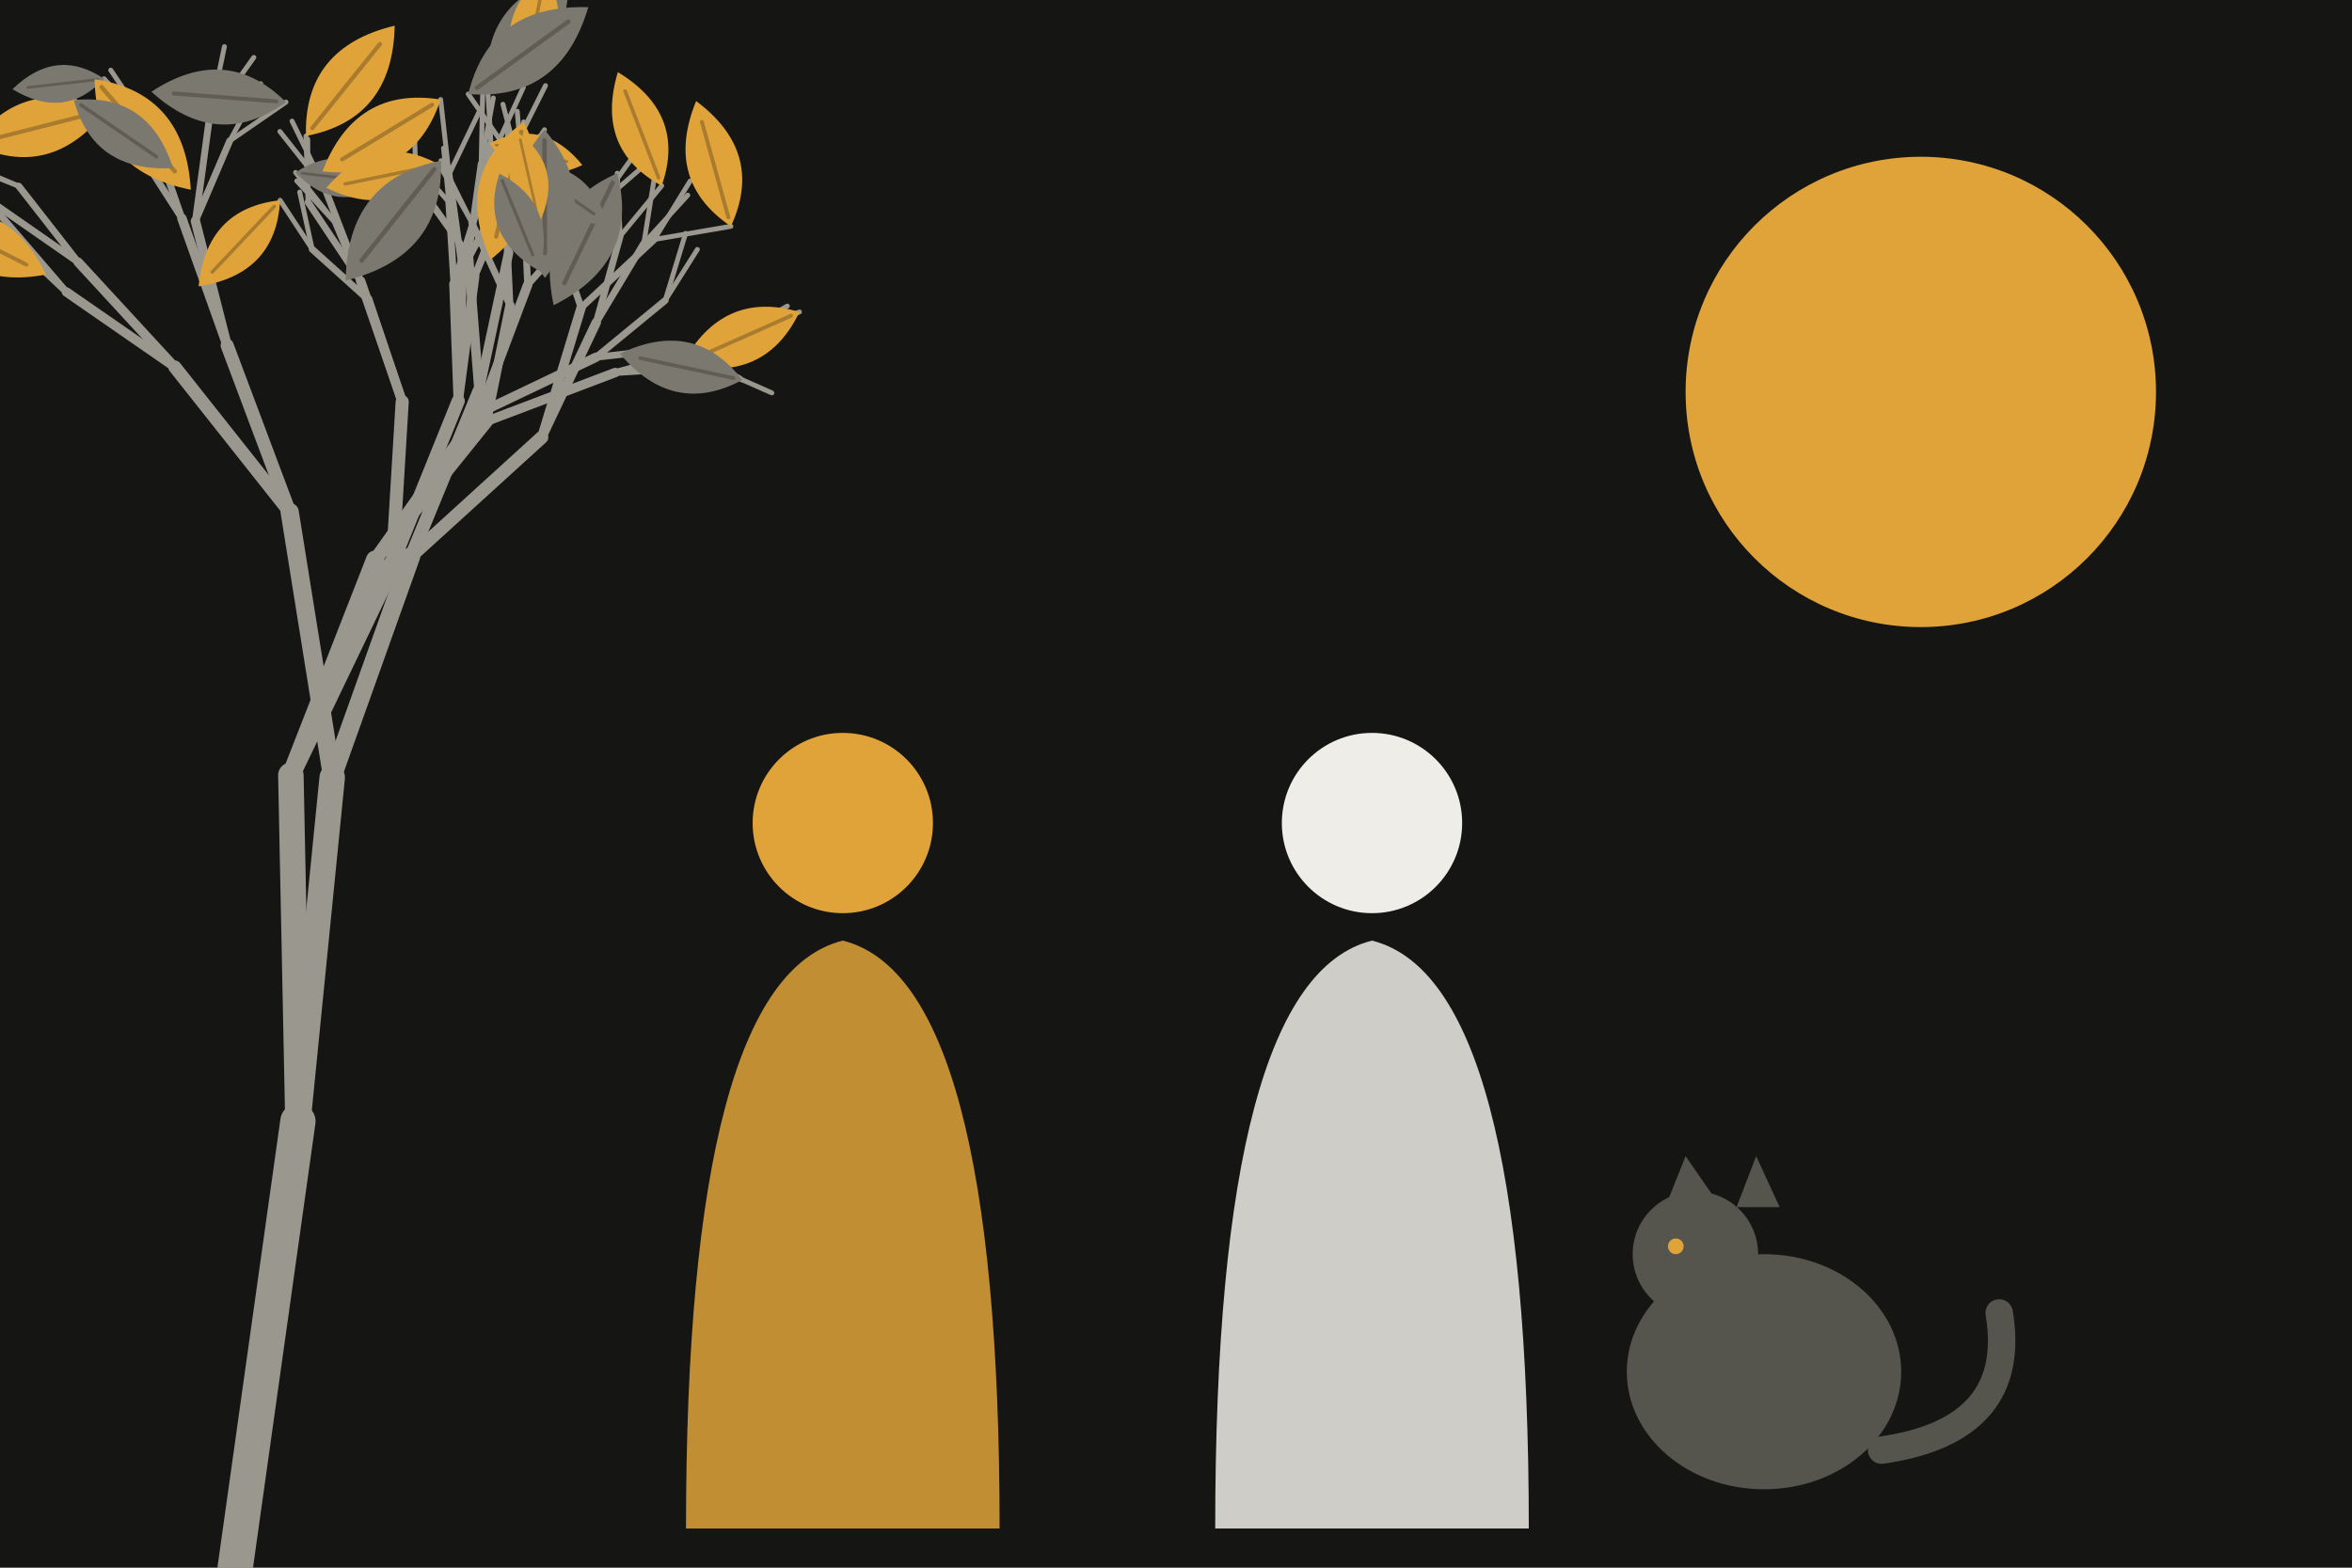
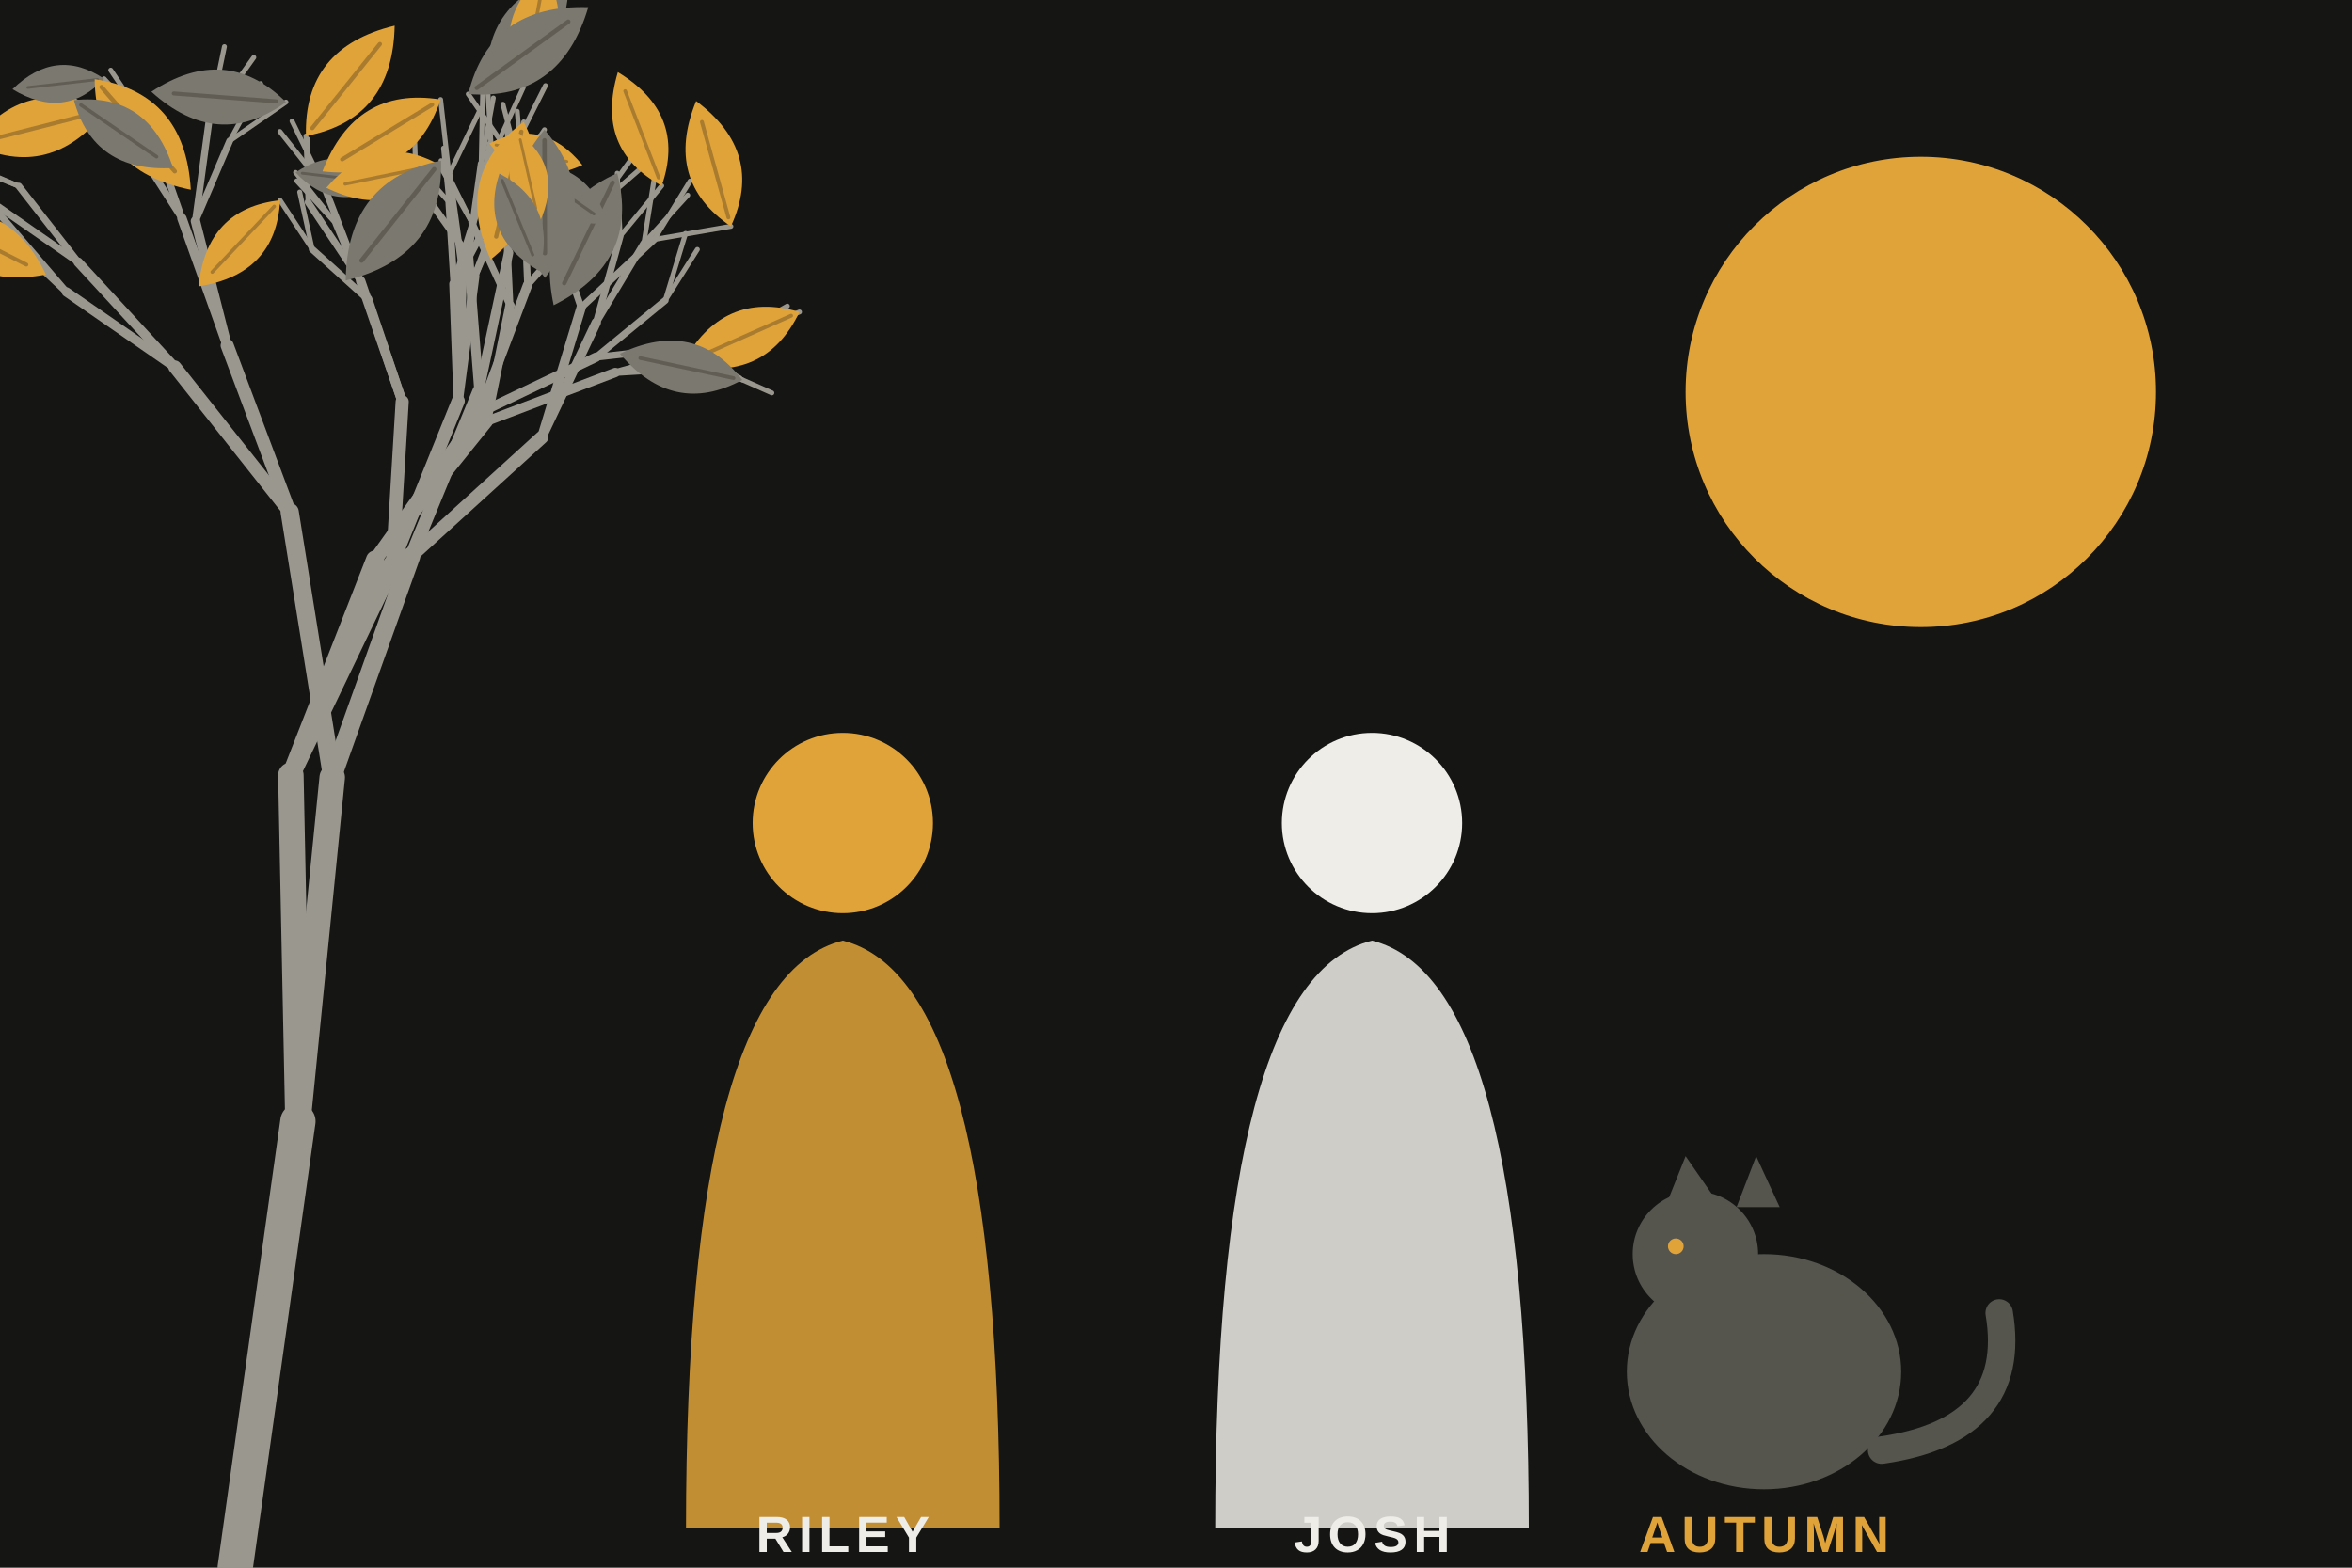
<svg xmlns="http://www.w3.org/2000/svg" viewBox="0 0 1200 800" role="img">
  <rect width="1200" height="800" fill="#151513" />
  <circle cx="980" cy="200" r="120" fill="#e0a33a" />
  <line x1="120.0" y1="800.0" x2="152.0" y2="572.2" stroke="#9a978e" stroke-width="18.0" stroke-linecap="round" />
  <line x1="152.0" y1="572.2" x2="169.5" y2="396.7" stroke="#9a978e" stroke-width="13.0" stroke-linecap="round" />
  <line x1="169.5" y1="396.7" x2="209.8" y2="283.8" stroke="#9a978e" stroke-width="9.3" stroke-linecap="round" />
  <line x1="209.8" y1="283.8" x2="244.4" y2="199.6" stroke="#9a978e" stroke-width="6.7" stroke-linecap="round" />
  <line x1="244.4" y1="199.6" x2="239.0" y2="130.3" stroke="#9a978e" stroke-width="4.8" stroke-linecap="round" />
  <line x1="239.0" y1="130.3" x2="245.5" y2="83.6" stroke="#9a978e" stroke-width="3.5" stroke-linecap="round" />
  <line x1="245.5" y1="83.6" x2="251.7" y2="50.0" stroke="#9a978e" stroke-width="2.5" stroke-linecap="round" />
  <line x1="245.5" y1="83.6" x2="246.3" y2="45.8" stroke="#9a978e" stroke-width="2.5" stroke-linecap="round" />
  <line x1="239.0" y1="130.3" x2="212.3" y2="92.8" stroke="#9a978e" stroke-width="3.5" stroke-linecap="round" />
  <line x1="212.3" y1="92.8" x2="211.2" y2="59.8" stroke="#9a978e" stroke-width="2.5" stroke-linecap="round" />
  <line x1="212.3" y1="92.8" x2="184.6" y2="75.6" stroke="#9a978e" stroke-width="2.5" stroke-linecap="round" />
  <line x1="244.4" y1="199.6" x2="259.5" y2="129.0" stroke="#9a978e" stroke-width="4.8" stroke-linecap="round" />
  <line x1="259.5" y1="129.0" x2="250.9" y2="79.8" stroke="#9a978e" stroke-width="3.5" stroke-linecap="round" />
  <line x1="250.9" y1="79.8" x2="248.7" y2="43.2" stroke="#9a978e" stroke-width="2.5" stroke-linecap="round" />
  <line x1="250.9" y1="79.8" x2="267.0" y2="44.6" stroke="#9a978e" stroke-width="2.5" stroke-linecap="round" />
  <line x1="259.5" y1="129.0" x2="260.5" y2="79.2" stroke="#9a978e" stroke-width="3.5" stroke-linecap="round" />
  <line x1="260.5" y1="79.2" x2="278.3" y2="43.7" stroke="#9a978e" stroke-width="2.5" stroke-linecap="round" />
  <line x1="260.5" y1="79.2" x2="238.9" y2="48.0" stroke="#9a978e" stroke-width="2.5" stroke-linecap="round" />
  <line x1="209.8" y1="283.8" x2="276.4" y2="223.2" stroke="#9a978e" stroke-width="6.7" stroke-linecap="round" />
  <line x1="276.4" y1="223.2" x2="304.2" y2="164.6" stroke="#9a978e" stroke-width="4.8" stroke-linecap="round" />
  <line x1="304.2" y1="164.6" x2="316.4" y2="120.5" stroke="#9a978e" stroke-width="3.5" stroke-linecap="round" />
  <line x1="316.4" y1="120.5" x2="337.6" y2="94.8" stroke="#9a978e" stroke-width="2.5" stroke-linecap="round" />
  <line x1="316.4" y1="120.5" x2="314.9" y2="88.4" stroke="#9a978e" stroke-width="2.5" stroke-linecap="round" />
  <line x1="304.2" y1="164.6" x2="328.5" y2="124.1" stroke="#9a978e" stroke-width="3.5" stroke-linecap="round" />
  <line x1="328.5" y1="124.1" x2="350.9" y2="99.6" stroke="#9a978e" stroke-width="2.5" stroke-linecap="round" />
  <line x1="328.5" y1="124.1" x2="334.2" y2="88.5" stroke="#9a978e" stroke-width="2.5" stroke-linecap="round" />
  <line x1="276.4" y1="223.2" x2="296.5" y2="157.0" stroke="#9a978e" stroke-width="4.8" stroke-linecap="round" />
  <line x1="296.5" y1="157.0" x2="333.8" y2="122.2" stroke="#9a978e" stroke-width="3.5" stroke-linecap="round" />
  <line x1="333.8" y1="122.2" x2="372.9" y2="115.5" stroke="#9a978e" stroke-width="2.5" stroke-linecap="round" />
  <line x1="333.8" y1="122.2" x2="352.1" y2="92.4" stroke="#9a978e" stroke-width="2.5" stroke-linecap="round" />
  <line x1="296.5" y1="157.0" x2="279.2" y2="106.6" stroke="#9a978e" stroke-width="3.5" stroke-linecap="round" />
  <line x1="279.2" y1="106.6" x2="259.0" y2="69.4" stroke="#9a978e" stroke-width="2.5" stroke-linecap="round" />
  <line x1="279.2" y1="106.6" x2="275.3" y2="69.5" stroke="#9a978e" stroke-width="2.5" stroke-linecap="round" />
  <line x1="169.5" y1="396.7" x2="147.8" y2="261.3" stroke="#9a978e" stroke-width="9.3" stroke-linecap="round" />
  <line x1="147.8" y1="261.3" x2="89.2" y2="187.3" stroke="#9a978e" stroke-width="6.7" stroke-linecap="round" />
  <line x1="89.2" y1="187.3" x2="39.9" y2="133.8" stroke="#9a978e" stroke-width="4.8" stroke-linecap="round" />
  <line x1="39.9" y1="133.8" x2="9.6" y2="95.0" stroke="#9a978e" stroke-width="3.5" stroke-linecap="round" />
  <line x1="9.6" y1="95.0" x2="-26.9" y2="80.6" stroke="#9a978e" stroke-width="2.5" stroke-linecap="round" />
  <line x1="9.6" y1="95.0" x2="-21.5" y2="81.7" stroke="#9a978e" stroke-width="2.5" stroke-linecap="round" />
  <line x1="39.9" y1="133.8" x2="-5.5" y2="102.2" stroke="#9a978e" stroke-width="3.5" stroke-linecap="round" />
  <line x1="-5.5" y1="102.2" x2="-24.5" y2="66.8" stroke="#9a978e" stroke-width="2.5" stroke-linecap="round" />
  <line x1="-5.5" y1="102.2" x2="-40.5" y2="78.0" stroke="#9a978e" stroke-width="2.5" stroke-linecap="round" />
  <line x1="89.2" y1="187.3" x2="33.9" y2="149.0" stroke="#9a978e" stroke-width="4.8" stroke-linecap="round" />
  <line x1="33.9" y1="149.0" x2="-2.8" y2="114.5" stroke="#9a978e" stroke-width="3.5" stroke-linecap="round" />
  <line x1="-2.8" y1="114.5" x2="-36.5" y2="109.7" stroke="#9a978e" stroke-width="2.5" stroke-linecap="round" />
  <line x1="-2.8" y1="114.5" x2="-39.7" y2="104.1" stroke="#9a978e" stroke-width="2.5" stroke-linecap="round" />
  <line x1="33.9" y1="149.0" x2="-1.0" y2="108.4" stroke="#9a978e" stroke-width="3.5" stroke-linecap="round" />
  <line x1="-1.0" y1="108.4" x2="-13.9" y2="73.5" stroke="#9a978e" stroke-width="2.5" stroke-linecap="round" />
  <line x1="-1.0" y1="108.4" x2="-15.9" y2="68.4" stroke="#9a978e" stroke-width="2.5" stroke-linecap="round" />
  <line x1="147.8" y1="261.3" x2="115.9" y2="176.3" stroke="#9a978e" stroke-width="6.7" stroke-linecap="round" />
  <line x1="115.9" y1="176.3" x2="99.7" y2="112.8" stroke="#9a978e" stroke-width="4.8" stroke-linecap="round" />
  <line x1="99.7" y1="112.8" x2="117.2" y2="71.9" stroke="#9a978e" stroke-width="3.5" stroke-linecap="round" />
  <line x1="117.2" y1="71.9" x2="133.0" y2="42.7" stroke="#9a978e" stroke-width="2.5" stroke-linecap="round" />
  <line x1="117.2" y1="71.9" x2="145.9" y2="52.1" stroke="#9a978e" stroke-width="2.5" stroke-linecap="round" />
  <line x1="99.7" y1="112.8" x2="106.7" y2="61.3" stroke="#9a978e" stroke-width="3.5" stroke-linecap="round" />
  <line x1="106.7" y1="61.3" x2="129.5" y2="29.3" stroke="#9a978e" stroke-width="2.5" stroke-linecap="round" />
  <line x1="106.7" y1="61.3" x2="114.5" y2="23.8" stroke="#9a978e" stroke-width="2.5" stroke-linecap="round" />
  <line x1="115.9" y1="176.3" x2="92.8" y2="111.4" stroke="#9a978e" stroke-width="4.8" stroke-linecap="round" />
  <line x1="92.8" y1="111.4" x2="77.1" y2="66.4" stroke="#9a978e" stroke-width="3.5" stroke-linecap="round" />
  <line x1="77.1" y1="66.4" x2="53.1" y2="40.2" stroke="#9a978e" stroke-width="2.5" stroke-linecap="round" />
  <line x1="77.1" y1="66.4" x2="56.5" y2="35.8" stroke="#9a978e" stroke-width="2.5" stroke-linecap="round" />
  <line x1="92.8" y1="111.4" x2="66.3" y2="70.2" stroke="#9a978e" stroke-width="3.5" stroke-linecap="round" />
  <line x1="66.3" y1="70.2" x2="48.3" y2="40.4" stroke="#9a978e" stroke-width="2.5" stroke-linecap="round" />
  <line x1="66.3" y1="70.2" x2="37.7" y2="51.1" stroke="#9a978e" stroke-width="2.5" stroke-linecap="round" />
  <line x1="152.0" y1="572.2" x2="148.4" y2="395.6" stroke="#9a978e" stroke-width="13.0" stroke-linecap="round" />
  <line x1="148.4" y1="395.6" x2="200.2" y2="287.8" stroke="#9a978e" stroke-width="9.3" stroke-linecap="round" />
  <line x1="200.2" y1="287.8" x2="205.2" y2="205.0" stroke="#9a978e" stroke-width="6.7" stroke-linecap="round" />
  <line x1="205.2" y1="205.0" x2="184.0" y2="143.4" stroke="#9a978e" stroke-width="4.8" stroke-linecap="round" />
  <line x1="184.0" y1="143.4" x2="157.2" y2="103.2" stroke="#9a978e" stroke-width="3.5" stroke-linecap="round" />
  <line x1="157.2" y1="103.2" x2="156.1" y2="69.4" stroke="#9a978e" stroke-width="2.5" stroke-linecap="round" />
  <line x1="157.2" y1="103.2" x2="157.0" y2="71.0" stroke="#9a978e" stroke-width="2.5" stroke-linecap="round" />
  <line x1="184.0" y1="143.4" x2="165.8" y2="96.2" stroke="#9a978e" stroke-width="3.5" stroke-linecap="round" />
  <line x1="165.8" y1="96.2" x2="142.8" y2="67.1" stroke="#9a978e" stroke-width="2.5" stroke-linecap="round" />
  <line x1="165.8" y1="96.2" x2="149.0" y2="61.8" stroke="#9a978e" stroke-width="2.5" stroke-linecap="round" />
  <line x1="205.2" y1="205.0" x2="187.6" y2="152.7" stroke="#9a978e" stroke-width="4.8" stroke-linecap="round" />
  <line x1="187.6" y1="152.7" x2="171.4" y2="114.1" stroke="#9a978e" stroke-width="3.5" stroke-linecap="round" />
  <line x1="171.4" y1="114.1" x2="151.4" y2="92.3" stroke="#9a978e" stroke-width="2.5" stroke-linecap="round" />
  <line x1="171.4" y1="114.1" x2="150.8" y2="88.0" stroke="#9a978e" stroke-width="2.5" stroke-linecap="round" />
  <line x1="187.6" y1="152.7" x2="159.3" y2="127.2" stroke="#9a978e" stroke-width="3.5" stroke-linecap="round" />
  <line x1="159.3" y1="127.2" x2="152.9" y2="98.0" stroke="#9a978e" stroke-width="2.5" stroke-linecap="round" />
  <line x1="159.3" y1="127.2" x2="142.9" y2="102.2" stroke="#9a978e" stroke-width="2.5" stroke-linecap="round" />
  <line x1="200.2" y1="287.8" x2="233.8" y2="204.6" stroke="#9a978e" stroke-width="6.7" stroke-linecap="round" />
  <line x1="233.8" y1="204.6" x2="231.6" y2="144.9" stroke="#9a978e" stroke-width="4.8" stroke-linecap="round" />
  <line x1="231.6" y1="144.9" x2="229.0" y2="103.1" stroke="#9a978e" stroke-width="3.5" stroke-linecap="round" />
  <line x1="229.0" y1="103.1" x2="226.3" y2="75.6" stroke="#9a978e" stroke-width="2.5" stroke-linecap="round" />
  <line x1="229.0" y1="103.1" x2="209.2" y2="80.7" stroke="#9a978e" stroke-width="2.5" stroke-linecap="round" />
  <line x1="231.6" y1="144.9" x2="244.1" y2="104.9" stroke="#9a978e" stroke-width="3.5" stroke-linecap="round" />
  <line x1="244.1" y1="104.9" x2="267.4" y2="84.4" stroke="#9a978e" stroke-width="2.5" stroke-linecap="round" />
  <line x1="244.1" y1="104.9" x2="249.7" y2="73.2" stroke="#9a978e" stroke-width="2.5" stroke-linecap="round" />
  <line x1="233.8" y1="204.6" x2="235.9" y2="137.7" stroke="#9a978e" stroke-width="4.8" stroke-linecap="round" />
  <line x1="235.9" y1="137.7" x2="259.0" y2="94.3" stroke="#9a978e" stroke-width="3.5" stroke-linecap="round" />
  <line x1="259.0" y1="94.3" x2="267.2" y2="62.2" stroke="#9a978e" stroke-width="2.5" stroke-linecap="round" />
  <line x1="259.0" y1="94.3" x2="277.8" y2="66.2" stroke="#9a978e" stroke-width="2.5" stroke-linecap="round" />
  <line x1="235.9" y1="137.7" x2="229.1" y2="89.0" stroke="#9a978e" stroke-width="3.5" stroke-linecap="round" />
  <line x1="229.1" y1="89.0" x2="245.2" y2="55.5" stroke="#9a978e" stroke-width="2.5" stroke-linecap="round" />
  <line x1="229.1" y1="89.0" x2="224.8" y2="50.8" stroke="#9a978e" stroke-width="2.5" stroke-linecap="round" />
  <line x1="233.8" y1="204.6" x2="242.2" y2="141.0" stroke="#9a978e" stroke-width="4.8" stroke-linecap="round" />
  <line x1="242.2" y1="141.0" x2="259.1" y2="96.8" stroke="#9a978e" stroke-width="3.5" stroke-linecap="round" />
  <line x1="259.1" y1="96.8" x2="258.9" y2="62.8" stroke="#9a978e" stroke-width="2.5" stroke-linecap="round" />
  <line x1="259.1" y1="96.8" x2="282.5" y2="73.8" stroke="#9a978e" stroke-width="2.5" stroke-linecap="round" />
  <line x1="242.2" y1="141.0" x2="259.0" y2="101.6" stroke="#9a978e" stroke-width="3.5" stroke-linecap="round" />
  <line x1="259.0" y1="101.6" x2="286.3" y2="84.3" stroke="#9a978e" stroke-width="2.5" stroke-linecap="round" />
  <line x1="259.0" y1="101.6" x2="264.7" y2="68.0" stroke="#9a978e" stroke-width="2.5" stroke-linecap="round" />
  <line x1="148.4" y1="395.6" x2="191.4" y2="285.6" stroke="#9a978e" stroke-width="9.3" stroke-linecap="round" />
  <line x1="191.4" y1="285.6" x2="248.2" y2="215.0" stroke="#9a978e" stroke-width="6.7" stroke-linecap="round" />
  <line x1="248.2" y1="215.0" x2="260.2" y2="155.9" stroke="#9a978e" stroke-width="4.8" stroke-linecap="round" />
  <line x1="260.2" y1="155.9" x2="258.3" y2="115.7" stroke="#9a978e" stroke-width="3.5" stroke-linecap="round" />
  <line x1="258.3" y1="115.7" x2="253.3" y2="86.5" stroke="#9a978e" stroke-width="2.5" stroke-linecap="round" />
  <line x1="258.3" y1="115.7" x2="254.8" y2="88.6" stroke="#9a978e" stroke-width="2.5" stroke-linecap="round" />
  <line x1="260.2" y1="155.9" x2="240.7" y2="113.5" stroke="#9a978e" stroke-width="3.5" stroke-linecap="round" />
  <line x1="240.7" y1="113.5" x2="224.1" y2="84.0" stroke="#9a978e" stroke-width="2.5" stroke-linecap="round" />
  <line x1="240.7" y1="113.5" x2="225.0" y2="82.0" stroke="#9a978e" stroke-width="2.5" stroke-linecap="round" />
  <line x1="248.2" y1="215.0" x2="313.9" y2="190.1" stroke="#9a978e" stroke-width="4.8" stroke-linecap="round" />
  <line x1="313.9" y1="190.1" x2="363.5" y2="187.1" stroke="#9a978e" stroke-width="3.5" stroke-linecap="round" />
  <line x1="363.5" y1="187.1" x2="392.8" y2="171.1" stroke="#9a978e" stroke-width="2.5" stroke-linecap="round" />
  <line x1="363.5" y1="187.1" x2="393.8" y2="200.5" stroke="#9a978e" stroke-width="2.5" stroke-linecap="round" />
  <line x1="313.9" y1="190.1" x2="367.2" y2="175.4" stroke="#9a978e" stroke-width="3.5" stroke-linecap="round" />
  <line x1="367.2" y1="175.4" x2="401.7" y2="156.2" stroke="#9a978e" stroke-width="2.5" stroke-linecap="round" />
  <line x1="367.2" y1="175.4" x2="407.9" y2="159.2" stroke="#9a978e" stroke-width="2.5" stroke-linecap="round" />
  <line x1="191.4" y1="285.6" x2="244.6" y2="210.7" stroke="#9a978e" stroke-width="6.7" stroke-linecap="round" />
  <line x1="244.6" y1="210.7" x2="304.1" y2="182.3" stroke="#9a978e" stroke-width="4.8" stroke-linecap="round" />
  <line x1="304.1" y1="182.3" x2="348.5" y2="177.3" stroke="#9a978e" stroke-width="3.5" stroke-linecap="round" />
  <line x1="348.5" y1="177.3" x2="378.7" y2="193.9" stroke="#9a978e" stroke-width="2.5" stroke-linecap="round" />
  <line x1="348.5" y1="177.3" x2="377.4" y2="192.8" stroke="#9a978e" stroke-width="2.5" stroke-linecap="round" />
  <line x1="304.1" y1="182.3" x2="339.4" y2="153.3" stroke="#9a978e" stroke-width="3.5" stroke-linecap="round" />
  <line x1="339.4" y1="153.3" x2="355.8" y2="127.3" stroke="#9a978e" stroke-width="2.5" stroke-linecap="round" />
  <line x1="339.4" y1="153.3" x2="349.8" y2="119.1" stroke="#9a978e" stroke-width="2.5" stroke-linecap="round" />
  <line x1="244.6" y1="210.7" x2="269.2" y2="145.4" stroke="#9a978e" stroke-width="4.8" stroke-linecap="round" />
  <line x1="269.2" y1="145.4" x2="267.0" y2="93.2" stroke="#9a978e" stroke-width="3.5" stroke-linecap="round" />
  <line x1="267.0" y1="93.2" x2="263.9" y2="56.8" stroke="#9a978e" stroke-width="2.5" stroke-linecap="round" />
  <line x1="267.0" y1="93.2" x2="256.6" y2="53.2" stroke="#9a978e" stroke-width="2.5" stroke-linecap="round" />
  <line x1="269.2" y1="145.4" x2="305.1" y2="104.9" stroke="#9a978e" stroke-width="3.5" stroke-linecap="round" />
  <line x1="305.1" y1="104.9" x2="336.8" y2="77.4" stroke="#9a978e" stroke-width="2.5" stroke-linecap="round" />
  <line x1="305.1" y1="104.9" x2="326.2" y2="75.4" stroke="#9a978e" stroke-width="2.5" stroke-linecap="round" />
  <g transform="translate(248.7 43.2) rotate(306.5) scale(0.83)">
    <path d="M0 0 Q40 -34 84 0 Q40 34 0 0Z" fill="#7a786f" />
    <path d="M6 0 L70 0" stroke="#2a1f16" stroke-opacity=".3" stroke-width="2.5" fill="none" stroke-linecap="round" />
  </g>
  <g transform="translate(267.0 44.6) rotate(280.7) scale(0.72)">
    <path d="M0 0 Q40 -34 84 0 Q40 34 0 0Z" fill="#e0a33a" />
    <path d="M6 0 L70 0" stroke="#2a1f16" stroke-opacity=".3" stroke-width="2.5" fill="none" stroke-linecap="round" />
  </g>
  <g transform="translate(238.9 48.0) rotate(324.1) scale(0.90)">
    <path d="M0 0 Q40 -34 84 0 Q40 34 0 0Z" fill="#7a786f" />
    <path d="M6 0 L70 0" stroke="#2a1f16" stroke-opacity=".3" stroke-width="2.5" fill="none" stroke-linecap="round" />
  </g>
  <g transform="translate(337.6 94.8) rotate(248.9) scale(0.74)">
    <path d="M0 0 Q40 -34 84 0 Q40 34 0 0Z" fill="#e0a33a" />
    <path d="M6 0 L70 0" stroke="#2a1f16" stroke-opacity=".3" stroke-width="2.5" fill="none" stroke-linecap="round" />
  </g>
  <g transform="translate(314.9 88.4) rotate(115.7) scale(0.89)">
    <path d="M0 0 Q40 -34 84 0 Q40 34 0 0Z" fill="#7a786f" />
    <path d="M6 0 L70 0" stroke="#2a1f16" stroke-opacity=".3" stroke-width="2.5" fill="none" stroke-linecap="round" />
  </g>
  <g transform="translate(372.9 115.5) rotate(254.5) scale(0.79)">
    <path d="M0 0 Q40 -34 84 0 Q40 34 0 0Z" fill="#e0a33a" />
    <path d="M6 0 L70 0" stroke="#2a1f16" stroke-opacity=".3" stroke-width="2.5" fill="none" stroke-linecap="round" />
  </g>
  <g transform="translate(-26.9 80.6) rotate(196.2) scale(0.86)">
    <path d="M0 0 Q40 -34 84 0 Q40 34 0 0Z" fill="#7a786f" />
    <path d="M6 0 L70 0" stroke="#2a1f16" stroke-opacity=".3" stroke-width="2.5" fill="none" stroke-linecap="round" />
  </g>
  <g transform="translate(-36.5 109.7) rotate(26.9) scale(0.80)">
    <path d="M0 0 Q40 -34 84 0 Q40 34 0 0Z" fill="#e0a33a" />
    <path d="M6 0 L70 0" stroke="#2a1f16" stroke-opacity=".3" stroke-width="2.5" fill="none" stroke-linecap="round" />
  </g>
  <g transform="translate(-13.9 73.5) rotate(345.7) scale(0.84)">
    <path d="M0 0 Q40 -34 84 0 Q40 34 0 0Z" fill="#e0a33a" />
    <path d="M6 0 L70 0" stroke="#2a1f16" stroke-opacity=".3" stroke-width="2.5" fill="none" stroke-linecap="round" />
  </g>
  <g transform="translate(145.9 52.1) rotate(184.4) scale(0.82)">
    <path d="M0 0 Q40 -34 84 0 Q40 34 0 0Z" fill="#7a786f" />
    <path d="M6 0 L70 0" stroke="#2a1f16" stroke-opacity=".3" stroke-width="2.5" fill="none" stroke-linecap="round" />
  </g>
  <g transform="translate(53.1 40.2) rotate(173.5) scale(0.56)">
    <path d="M0 0 Q40 -34 84 0 Q40 34 0 0Z" fill="#7a786f" />
    <path d="M6 0 L70 0" stroke="#2a1f16" stroke-opacity=".3" stroke-width="2.5" fill="none" stroke-linecap="round" />
  </g>
  <g transform="translate(48.3 40.4) rotate(49.0) scale(0.89)">
    <path d="M0 0 Q40 -34 84 0 Q40 34 0 0Z" fill="#e0a33a" />
    <path d="M6 0 L70 0" stroke="#2a1f16" stroke-opacity=".3" stroke-width="2.5" fill="none" stroke-linecap="round" />
  </g>
  <g transform="translate(37.7 51.1) rotate(34.4) scale(0.73)">
    <path d="M0 0 Q40 -34 84 0 Q40 34 0 0Z" fill="#7a786f" />
    <path d="M6 0 L70 0" stroke="#2a1f16" stroke-opacity=".3" stroke-width="2.5" fill="none" stroke-linecap="round" />
  </g>
  <g transform="translate(156.1 69.4) rotate(308.8) scale(0.86)">
    <path d="M0 0 Q40 -34 84 0 Q40 34 0 0Z" fill="#e0a33a" />
    <path d="M6 0 L70 0" stroke="#2a1f16" stroke-opacity=".3" stroke-width="2.5" fill="none" stroke-linecap="round" />
  </g>
  <g transform="translate(150.8 88.0) rotate(6.8) scale(0.57)">
    <path d="M0 0 Q40 -34 84 0 Q40 34 0 0Z" fill="#7a786f" />
    <path d="M6 0 L70 0" stroke="#2a1f16" stroke-opacity=".3" stroke-width="2.5" fill="none" stroke-linecap="round" />
  </g>
  <g transform="translate(142.9 102.2) rotate(133.4) scale(0.72)">
    <path d="M0 0 Q40 -34 84 0 Q40 34 0 0Z" fill="#e0a33a" />
    <path d="M6 0 L70 0" stroke="#2a1f16" stroke-opacity=".3" stroke-width="2.5" fill="none" stroke-linecap="round" />
  </g>
  <g transform="translate(267.4 84.4) rotate(34.8) scale(0.62)">
    <path d="M0 0 Q40 -34 84 0 Q40 34 0 0Z" fill="#7a786f" />
    <path d="M6 0 L70 0" stroke="#2a1f16" stroke-opacity=".3" stroke-width="2.5" fill="none" stroke-linecap="round" />
  </g>
  <g transform="translate(249.7 73.2) rotate(13.1) scale(0.58)">
    <path d="M0 0 Q40 -34 84 0 Q40 34 0 0Z" fill="#e0a33a" />
    <path d="M6 0 L70 0" stroke="#2a1f16" stroke-opacity=".3" stroke-width="2.5" fill="none" stroke-linecap="round" />
  </g>
  <g transform="translate(267.2 62.2) rotate(103.5) scale(0.86)">
    <path d="M0 0 Q40 -34 84 0 Q40 34 0 0Z" fill="#e0a33a" />
    <path d="M6 0 L70 0" stroke="#2a1f16" stroke-opacity=".3" stroke-width="2.5" fill="none" stroke-linecap="round" />
  </g>
  <g transform="translate(277.8 66.2) rotate(89.8) scale(0.90)">
    <path d="M0 0 Q40 -34 84 0 Q40 34 0 0Z" fill="#7a786f" />
    <path d="M6 0 L70 0" stroke="#2a1f16" stroke-opacity=".3" stroke-width="2.5" fill="none" stroke-linecap="round" />
  </g>
  <g transform="translate(224.8 50.8) rotate(148.7) scale(0.84)">
    <path d="M0 0 Q40 -34 84 0 Q40 34 0 0Z" fill="#e0a33a" />
    <path d="M6 0 L70 0" stroke="#2a1f16" stroke-opacity=".3" stroke-width="2.5" fill="none" stroke-linecap="round" />
  </g>
  <g transform="translate(264.7 68.0) rotate(77.2) scale(0.56)">
    <path d="M0 0 Q40 -34 84 0 Q40 34 0 0Z" fill="#e0a33a" />
    <path d="M6 0 L70 0" stroke="#2a1f16" stroke-opacity=".3" stroke-width="2.5" fill="none" stroke-linecap="round" />
  </g>
  <g transform="translate(254.8 88.6) rotate(67.7) scale(0.64)">
    <path d="M0 0 Q40 -34 84 0 Q40 34 0 0Z" fill="#7a786f" />
    <path d="M6 0 L70 0" stroke="#2a1f16" stroke-opacity=".3" stroke-width="2.5" fill="none" stroke-linecap="round" />
  </g>
  <g transform="translate(224.1 84.0) rotate(168.4) scale(0.70)">
    <path d="M0 0 Q40 -34 84 0 Q40 34 0 0Z" fill="#e0a33a" />
    <path d="M6 0 L70 0" stroke="#2a1f16" stroke-opacity=".3" stroke-width="2.5" fill="none" stroke-linecap="round" />
  </g>
  <g transform="translate(225.0 82.0) rotate(128.5) scale(0.93)">
    <path d="M0 0 Q40 -34 84 0 Q40 34 0 0Z" fill="#7a786f" />
    <path d="M6 0 L70 0" stroke="#2a1f16" stroke-opacity=".3" stroke-width="2.5" fill="none" stroke-linecap="round" />
  </g>
  <g transform="translate(407.9 159.2) rotate(156.0) scale(0.78)">
    <path d="M0 0 Q40 -34 84 0 Q40 34 0 0Z" fill="#e0a33a" />
    <path d="M6 0 L70 0" stroke="#2a1f16" stroke-opacity=".3" stroke-width="2.5" fill="none" stroke-linecap="round" />
  </g>
  <g transform="translate(378.7 193.9) rotate(192.1) scale(0.76)">
    <path d="M0 0 Q40 -34 84 0 Q40 34 0 0Z" fill="#7a786f" />
    <path d="M6 0 L70 0" stroke="#2a1f16" stroke-opacity=".3" stroke-width="2.5" fill="none" stroke-linecap="round" />
  </g>
  <circle cx="430" cy="420" r="46" fill="#e0a33a" />
  <path d="M350 780 Q350 500 430 480 Q510 500 510 780Z" fill="#e0a33a" fill-opacity=".85" />
  <circle cx="700" cy="420" r="46" fill="#efede7" />
  <path d="M620 780 Q620 500 700 480 Q780 500 780 780Z" fill="#efede7" fill-opacity=".85" />
  <ellipse cx="900" cy="700" rx="70" ry="60" fill="#55554e" />
  <circle cx="865" cy="640" r="32" fill="#55554e" />
  <path d="M848 620 L860 590 L878 616Z" fill="#55554e" />
  <path d="M886 616 L896 590 L908 616Z" fill="#55554e" />
  <path d="M960 740 Q1030 730 1020 670" fill="none" stroke="#55554e" stroke-width="14" stroke-linecap="round" />
  <circle cx="855" cy="636" r="4" fill="#e0a33a" />
+   <text x="430" y="792" text-anchor="middle" font-family="Archivo, Arial, sans-serif" font-weight="800" font-size="26" letter-spacing="3" fill="#efede7">RILEY</text>
+   <text x="700" y="792" text-anchor="middle" font-family="Archivo, Arial, sans-serif" font-weight="800" font-size="26" letter-spacing="3" fill="#efede7">JOSH</text>
+   <text x="900" y="792" text-anchor="middle" font-family="Archivo, Arial, sans-serif" font-weight="800" font-size="26" letter-spacing="3" fill="#e0a33a">AUTUMN</text>
</svg>
